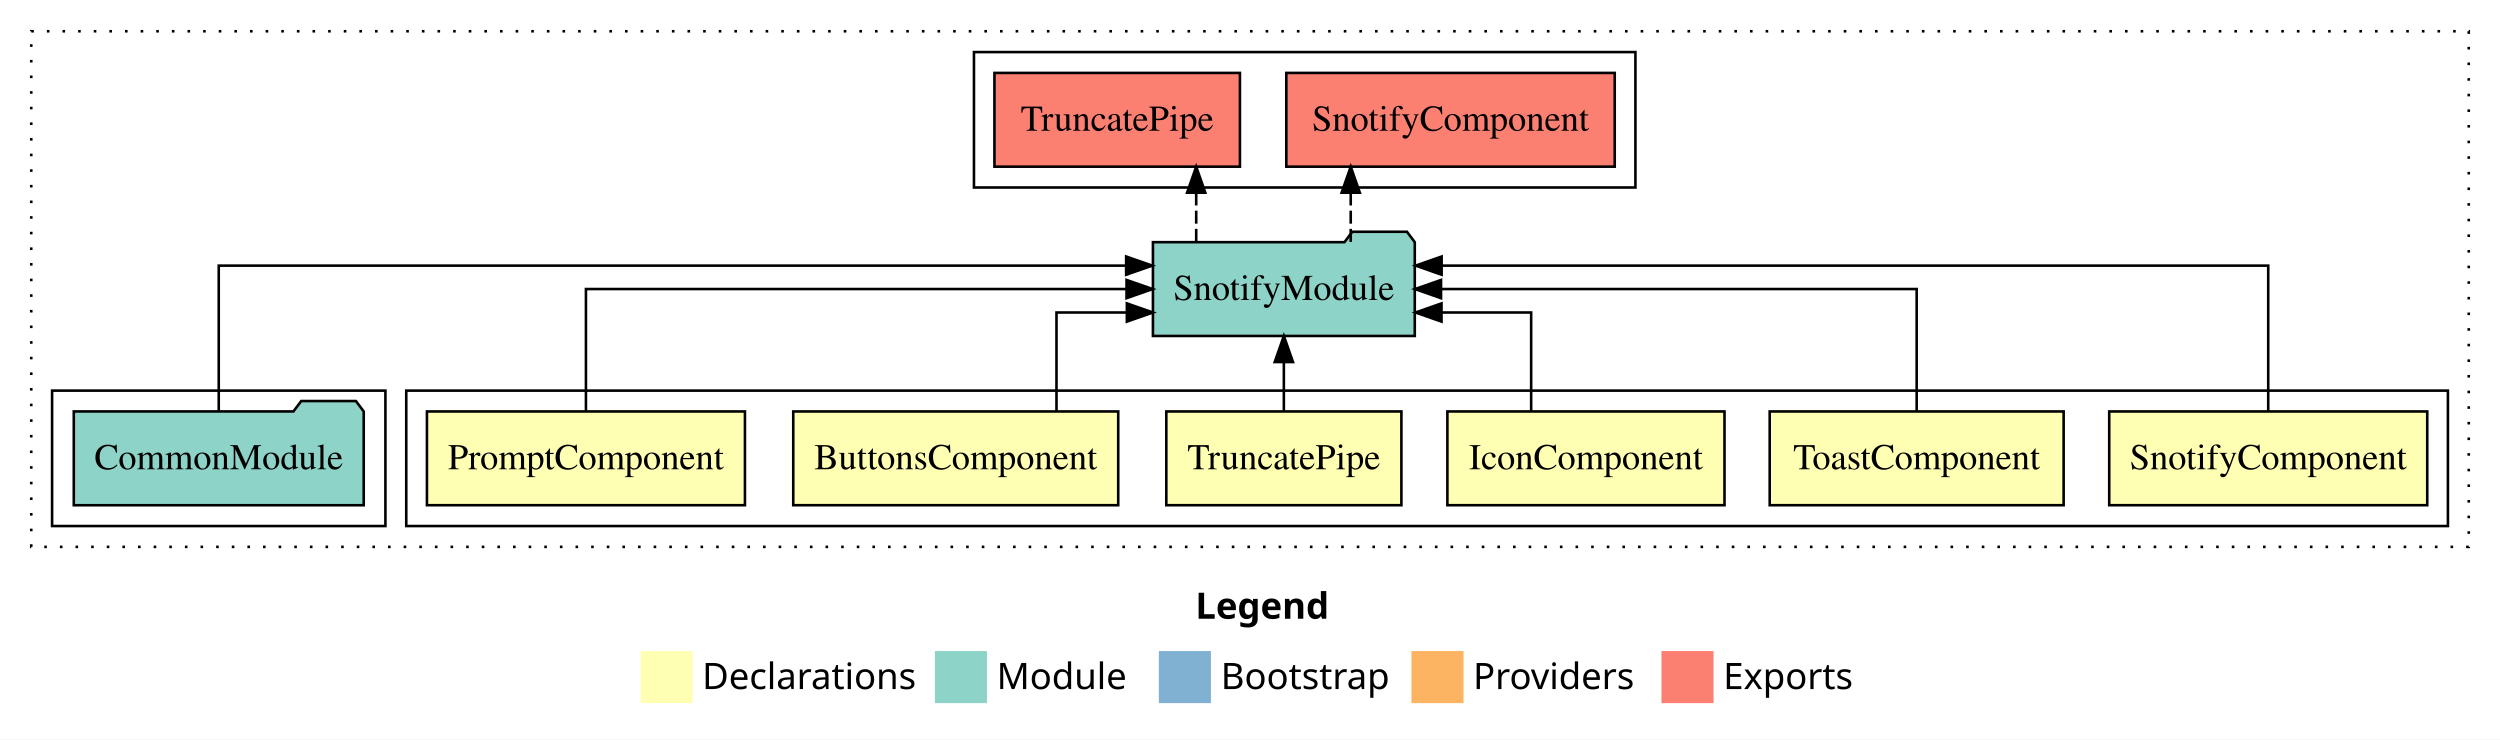
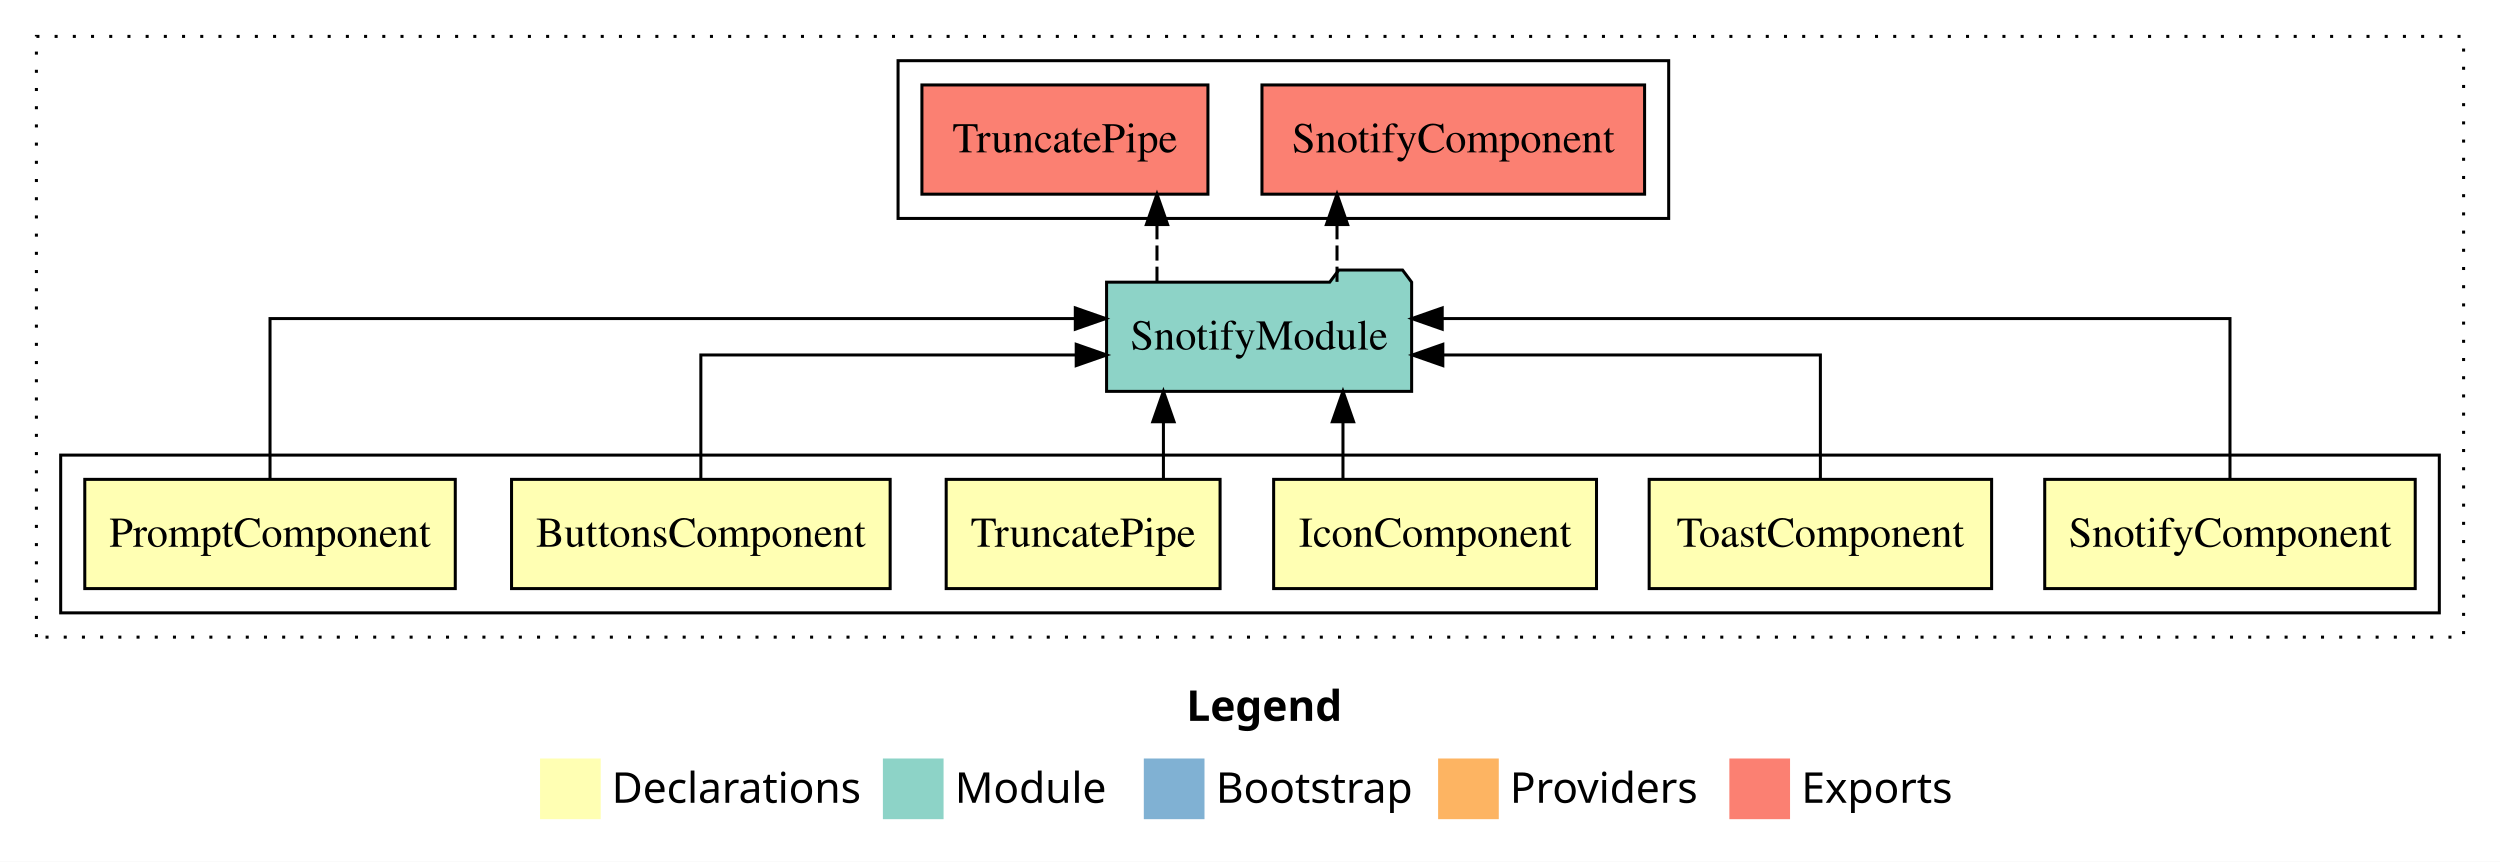
- <svg xmlns="http://www.w3.org/2000/svg" width="960pt" height="284pt" viewBox="0.00 0.00 960.00 284.00">
+ <svg xmlns="http://www.w3.org/2000/svg" width="824pt" height="284pt" viewBox="0.00 0.00 824.00 284.00">
  <g id="graph0" class="graph" transform="scale(1 1) rotate(0) translate(4 280)">
-     <polygon fill="#ffffff" stroke="transparent" points="-4,4 -4,-280 956,-280 956,4 -4,4" />
-     <text text-anchor="start" x="455.009" y="-42.4" font-family="sans-serif" font-weight="bold" font-size="14.00" fill="#000000">Legend</text>
-     <polygon fill="#ffffb3" stroke="transparent" points="242,-10 242,-30 262,-30 262,-10 242,-10" />
-     <text text-anchor="start" x="265.629" y="-15.4" font-family="sans-serif" font-size="14.00" fill="#000000">  Declarations</text>
-     <polygon fill="#8dd3c7" stroke="transparent" points="355,-10 355,-30 375,-30 375,-10 355,-10" />
-     <text text-anchor="start" x="378.725" y="-15.4" font-family="sans-serif" font-size="14.00" fill="#000000">  Module</text>
-     <polygon fill="#80b1d3" stroke="transparent" points="441,-10 441,-30 461,-30 461,-10 441,-10" />
-     <text text-anchor="start" x="464.781" y="-15.4" font-family="sans-serif" font-size="14.00" fill="#000000">  Bootstrap</text>
-     <polygon fill="#fdb462" stroke="transparent" points="538,-10 538,-30 558,-30 558,-10 538,-10" />
-     <text text-anchor="start" x="561.673" y="-15.4" font-family="sans-serif" font-size="14.00" fill="#000000">  Providers</text>
-     <polygon fill="#fb8072" stroke="transparent" points="634,-10 634,-30 654,-30 654,-10 634,-10" />
-     <text text-anchor="start" x="657.726" y="-15.4" font-family="sans-serif" font-size="14.00" fill="#000000">  Exports</text>
+     <polygon fill="#ffffff" stroke="transparent" points="-4,4 -4,-280 820,-280 820,4 -4,4" />
+     <text text-anchor="start" x="387.009" y="-42.4" font-family="sans-serif" font-weight="bold" font-size="14.00" fill="#000000">Legend</text>
+     <polygon fill="#ffffb3" stroke="transparent" points="174,-10 174,-30 194,-30 194,-10 174,-10" />
+     <text text-anchor="start" x="197.629" y="-15.4" font-family="sans-serif" font-size="14.00" fill="#000000">  Declarations</text>
+     <polygon fill="#8dd3c7" stroke="transparent" points="287,-10 287,-30 307,-30 307,-10 287,-10" />
+     <text text-anchor="start" x="310.725" y="-15.4" font-family="sans-serif" font-size="14.00" fill="#000000">  Module</text>
+     <polygon fill="#80b1d3" stroke="transparent" points="373,-10 373,-30 393,-30 393,-10 373,-10" />
+     <text text-anchor="start" x="396.781" y="-15.4" font-family="sans-serif" font-size="14.00" fill="#000000">  Bootstrap</text>
+     <polygon fill="#fdb462" stroke="transparent" points="470,-10 470,-30 490,-30 490,-10 470,-10" />
+     <text text-anchor="start" x="493.673" y="-15.4" font-family="sans-serif" font-size="14.00" fill="#000000">  Providers</text>
+     <polygon fill="#fb8072" stroke="transparent" points="566,-10 566,-30 586,-30 586,-10 566,-10" />
+     <text text-anchor="start" x="589.726" y="-15.4" font-family="sans-serif" font-size="14.00" fill="#000000">  Exports</text>
    <g id="clust1" class="cluster">
-       <polygon fill="none" stroke="#000000" stroke-dasharray="1,5" points="8,-70 8,-268 944,-268 944,-70 8,-70" />
+       <polygon fill="none" stroke="#000000" stroke-dasharray="1,5" points="8,-70 8,-268 808,-268 808,-70 8,-70" />
    </g>
    <g id="clust2" class="cluster">
-       <polygon fill="none" stroke="#000000" points="152,-78 152,-130 936,-130 936,-78 152,-78" />
-     </g>
-     <g id="clust9" class="cluster">
-       <polygon fill="none" stroke="#000000" points="16,-78 16,-130 144,-130 144,-78 16,-78" />
+       <polygon fill="none" stroke="#000000" points="16,-78 16,-130 800,-130 800,-78 16,-78" />
    </g>
    <g id="clust10" class="cluster">
-       <polygon fill="none" stroke="#000000" points="370,-208 370,-260 624,-260 624,-208 370,-208" />
+       <polygon fill="none" stroke="#000000" points="292,-208 292,-260 546,-260 546,-208 292,-208" />
    </g>
    <g id="node1" class="node">
-       <polygon fill="#ffffb3" stroke="#000000" points="928.058,-122 805.942,-122 805.942,-86 928.058,-86 928.058,-122" />
-       <text text-anchor="middle" x="867" y="-99.8" font-family="Times,serif" font-size="14.00" fill="#000000">SnotifyComponent</text>
+       <polygon fill="#ffffb3" stroke="#000000" points="792.058,-122 669.942,-122 669.942,-86 792.058,-86 792.058,-122" />
+       <text text-anchor="middle" x="731" y="-99.8" font-family="Times,serif" font-size="14.00" fill="#000000">SnotifyComponent</text>
    </g>
    <g id="node7" class="node">
-       <polygon fill="#8dd3c7" stroke="#000000" points="539.274,-187 536.274,-191 515.274,-191 512.274,-187 438.726,-187 438.726,-151 539.274,-151 539.274,-187" />
-       <text text-anchor="middle" x="489" y="-164.8" font-family="Times,serif" font-size="14.00" fill="#000000">SnotifyModule</text>
+       <polygon fill="#8dd3c7" stroke="#000000" points="461.274,-187 458.274,-191 437.274,-191 434.274,-187 360.726,-187 360.726,-151 461.274,-151 461.274,-187" />
+       <text text-anchor="middle" x="411" y="-164.8" font-family="Times,serif" font-size="14.00" fill="#000000">SnotifyModule</text>
    </g>
    <g id="edge1" class="edge">
-       <path fill="none" stroke="#000000" d="M867,-122.292C867,-144.206 867,-178 867,-178 867,-178 549.587,-178 549.587,-178" />
-       <polygon fill="#000000" stroke="#000000" points="549.587,-174.5 539.587,-178 549.587,-181.5 549.587,-174.5" />
+       <path fill="none" stroke="#000000" d="M731,-122.284C731,-143.321 731,-175 731,-175 731,-175 471.352,-175 471.352,-175" />
+       <polygon fill="#000000" stroke="#000000" points="471.352,-171.5 461.352,-175 471.352,-178.5 471.352,-171.5" />
    </g>
    <g id="node2" class="node">
-       <polygon fill="#ffffb3" stroke="#000000" points="788.436,-122 675.564,-122 675.564,-86 788.436,-86 788.436,-122" />
-       <text text-anchor="middle" x="732" y="-99.8" font-family="Times,serif" font-size="14.00" fill="#000000">ToastComponent</text>
+       <polygon fill="#ffffb3" stroke="#000000" points="652.436,-122 539.564,-122 539.564,-86 652.436,-86 652.436,-122" />
+       <text text-anchor="middle" x="596" y="-99.8" font-family="Times,serif" font-size="14.00" fill="#000000">ToastComponent</text>
    </g>
    <g id="edge2" class="edge">
-       <path fill="none" stroke="#000000" d="M732,-122.106C732,-141.339 732,-169 732,-169 732,-169 549.35,-169 549.35,-169" />
-       <polygon fill="#000000" stroke="#000000" points="549.35,-165.5 539.35,-169 549.35,-172.5 549.35,-165.5" />
+       <path fill="none" stroke="#000000" d="M596,-122.022C596,-139.373 596,-163 596,-163 596,-163 471.552,-163 471.552,-163" />
+       <polygon fill="#000000" stroke="#000000" points="471.552,-159.5 461.552,-163 471.552,-166.5 471.552,-159.5" />
    </g>
    <g id="node3" class="node">
-       <polygon fill="#ffffb3" stroke="#000000" points="658.208,-122 551.792,-122 551.792,-86 658.208,-86 658.208,-122" />
-       <text text-anchor="middle" x="605" y="-99.8" font-family="Times,serif" font-size="14.00" fill="#000000">IconComponent</text>
+       <polygon fill="#ffffb3" stroke="#000000" points="522.208,-122 415.792,-122 415.792,-86 522.208,-86 522.208,-122" />
+       <text text-anchor="middle" x="469" y="-99.8" font-family="Times,serif" font-size="14.00" fill="#000000">IconComponent</text>
    </g>
    <g id="edge3" class="edge">
-       <path fill="none" stroke="#000000" d="M583.962,-122.027C583.962,-138.398 583.962,-160 583.962,-160 583.962,-160 549.54,-160 549.54,-160" />
-       <polygon fill="#000000" stroke="#000000" points="549.54,-156.5 539.54,-160 549.539,-163.5 549.54,-156.5" />
+       <path fill="none" stroke="#000000" d="M438.642,-122.106C438.642,-122.106 438.642,-140.991 438.642,-140.991" />
+       <polygon fill="#000000" stroke="#000000" points="435.142,-140.991 438.642,-150.991 442.142,-140.991 435.142,-140.991" />
    </g>
    <g id="node4" class="node">
-       <polygon fill="#ffffb3" stroke="#000000" points="534.136,-122 443.864,-122 443.864,-86 534.136,-86 534.136,-122" />
-       <text text-anchor="middle" x="489" y="-99.8" font-family="Times,serif" font-size="14.00" fill="#000000">TruncatePipe</text>
+       <polygon fill="#ffffb3" stroke="#000000" points="398.136,-122 307.864,-122 307.864,-86 398.136,-86 398.136,-122" />
+       <text text-anchor="middle" x="353" y="-99.8" font-family="Times,serif" font-size="14.00" fill="#000000">TruncatePipe</text>
    </g>
    <g id="edge4" class="edge">
-       <path fill="none" stroke="#000000" d="M489,-122.106C489,-122.106 489,-140.991 489,-140.991" />
-       <polygon fill="#000000" stroke="#000000" points="485.5,-140.991 489,-150.991 492.5,-140.991 485.5,-140.991" />
+       <path fill="none" stroke="#000000" d="M379.465,-122.106C379.465,-122.106 379.465,-140.991 379.465,-140.991" />
+       <polygon fill="#000000" stroke="#000000" points="375.965,-140.991 379.465,-150.991 382.965,-140.991 375.965,-140.991" />
    </g>
    <g id="node5" class="node">
-       <polygon fill="#ffffb3" stroke="#000000" points="425.395,-122 300.605,-122 300.605,-86 425.395,-86 425.395,-122" />
-       <text text-anchor="middle" x="363" y="-99.8" font-family="Times,serif" font-size="14.00" fill="#000000">ButtonsComponent</text>
+       <polygon fill="#ffffb3" stroke="#000000" points="289.395,-122 164.605,-122 164.605,-86 289.395,-86 289.395,-122" />
+       <text text-anchor="middle" x="227" y="-99.8" font-family="Times,serif" font-size="14.00" fill="#000000">ButtonsComponent</text>
    </g>
    <g id="edge5" class="edge">
-       <path fill="none" stroke="#000000" d="M401.69,-122.027C401.69,-138.398 401.69,-160 401.69,-160 401.69,-160 428.717,-160 428.717,-160" />
-       <polygon fill="#000000" stroke="#000000" points="428.717,-163.5 438.717,-160 428.717,-156.5 428.717,-163.5" />
+       <path fill="none" stroke="#000000" d="M227,-122.022C227,-139.373 227,-163 227,-163 227,-163 350.721,-163 350.721,-163" />
+       <polygon fill="#000000" stroke="#000000" points="350.721,-166.5 360.721,-163 350.721,-159.5 350.721,-166.5" />
    </g>
    <g id="node6" class="node">
-       <polygon fill="#ffffb3" stroke="#000000" points="282.058,-122 159.942,-122 159.942,-86 282.058,-86 282.058,-122" />
-       <text text-anchor="middle" x="221" y="-99.8" font-family="Times,serif" font-size="14.00" fill="#000000">PromptComponent</text>
+       <polygon fill="#ffffb3" stroke="#000000" points="146.058,-122 23.942,-122 23.942,-86 146.058,-86 146.058,-122" />
+       <text text-anchor="middle" x="85" y="-99.8" font-family="Times,serif" font-size="14.00" fill="#000000">PromptComponent</text>
    </g>
    <g id="edge6" class="edge">
-       <path fill="none" stroke="#000000" d="M221,-122.106C221,-141.339 221,-169 221,-169 221,-169 428.591,-169 428.591,-169" />
-       <polygon fill="#000000" stroke="#000000" points="428.591,-172.5 438.591,-169 428.591,-165.5 428.591,-172.5" />
+       <path fill="none" stroke="#000000" d="M85,-122.284C85,-143.321 85,-175 85,-175 85,-175 350.42,-175 350.42,-175" />
+       <polygon fill="#000000" stroke="#000000" points="350.42,-178.5 360.42,-175 350.42,-171.5 350.42,-178.5" />
+     </g>
+     <g id="node8" class="node">
+       <polygon fill="#fb8072" stroke="#000000" points="538.057,-252 411.943,-252 411.943,-216 538.057,-216 538.057,-252" />
+       <text text-anchor="middle" x="475" y="-229.8" font-family="Times,serif" font-size="14.00" fill="#000000">SnotifyComponent </text>
+     </g>
+     <g id="edge7" class="edge">
+       <path fill="none" stroke="#000000" stroke-dasharray="5,2" d="M436.679,-187.106C436.679,-187.106 436.679,-205.991 436.679,-205.991" />
+       <polygon fill="#000000" stroke="#000000" points="433.179,-205.991 436.679,-215.991 440.179,-205.991 433.179,-205.991" />
    </g>
    <g id="node9" class="node">
-       <polygon fill="#fb8072" stroke="#000000" points="616.057,-252 489.943,-252 489.943,-216 616.057,-216 616.057,-252" />
-       <text text-anchor="middle" x="553" y="-229.8" font-family="Times,serif" font-size="14.00" fill="#000000">SnotifyComponent </text>
+       <polygon fill="#fb8072" stroke="#000000" points="394.135,-252 299.865,-252 299.865,-216 394.135,-216 394.135,-252" />
+       <text text-anchor="middle" x="347" y="-229.8" font-family="Times,serif" font-size="14.00" fill="#000000">TruncatePipe </text>
    </g>
    <g id="edge8" class="edge">
-       <path fill="none" stroke="#000000" stroke-dasharray="5,2" d="M514.679,-187.106C514.679,-187.106 514.679,-205.991 514.679,-205.991" />
-       <polygon fill="#000000" stroke="#000000" points="511.179,-205.991 514.679,-215.991 518.179,-205.991 511.179,-205.991" />
-     </g>
-     <g id="node10" class="node">
-       <polygon fill="#fb8072" stroke="#000000" points="472.135,-252 377.865,-252 377.865,-216 472.135,-216 472.135,-252" />
-       <text text-anchor="middle" x="425" y="-229.8" font-family="Times,serif" font-size="14.00" fill="#000000">TruncatePipe </text>
-     </g>
-     <g id="edge9" class="edge">
-       <path fill="none" stroke="#000000" stroke-dasharray="5,2" d="M455.34,-187.106C455.34,-187.106 455.34,-205.991 455.34,-205.991" />
-       <polygon fill="#000000" stroke="#000000" points="451.84,-205.991 455.34,-215.991 458.84,-205.991 451.84,-205.991" />
-     </g>
-     <g id="node8" class="node">
-       <polygon fill="#8dd3c7" stroke="#000000" points="135.668,-122 132.668,-126 111.668,-126 108.668,-122 24.332,-122 24.332,-86 135.668,-86 135.668,-122" />
-       <text text-anchor="middle" x="80" y="-99.8" font-family="Times,serif" font-size="14.00" fill="#000000">CommonModule</text>
-     </g>
-     <g id="edge7" class="edge">
-       <path fill="none" stroke="#000000" d="M80,-122.292C80,-144.206 80,-178 80,-178 80,-178 428.438,-178 428.438,-178" />
-       <polygon fill="#000000" stroke="#000000" points="428.438,-181.5 438.438,-178 428.438,-174.5 428.438,-181.5" />
+       <path fill="none" stroke="#000000" stroke-dasharray="5,2" d="M377.34,-187.106C377.34,-187.106 377.34,-205.991 377.34,-205.991" />
+       <polygon fill="#000000" stroke="#000000" points="373.84,-205.991 377.34,-215.991 380.84,-205.991 373.84,-205.991" />
    </g>
  </g>
</svg>
